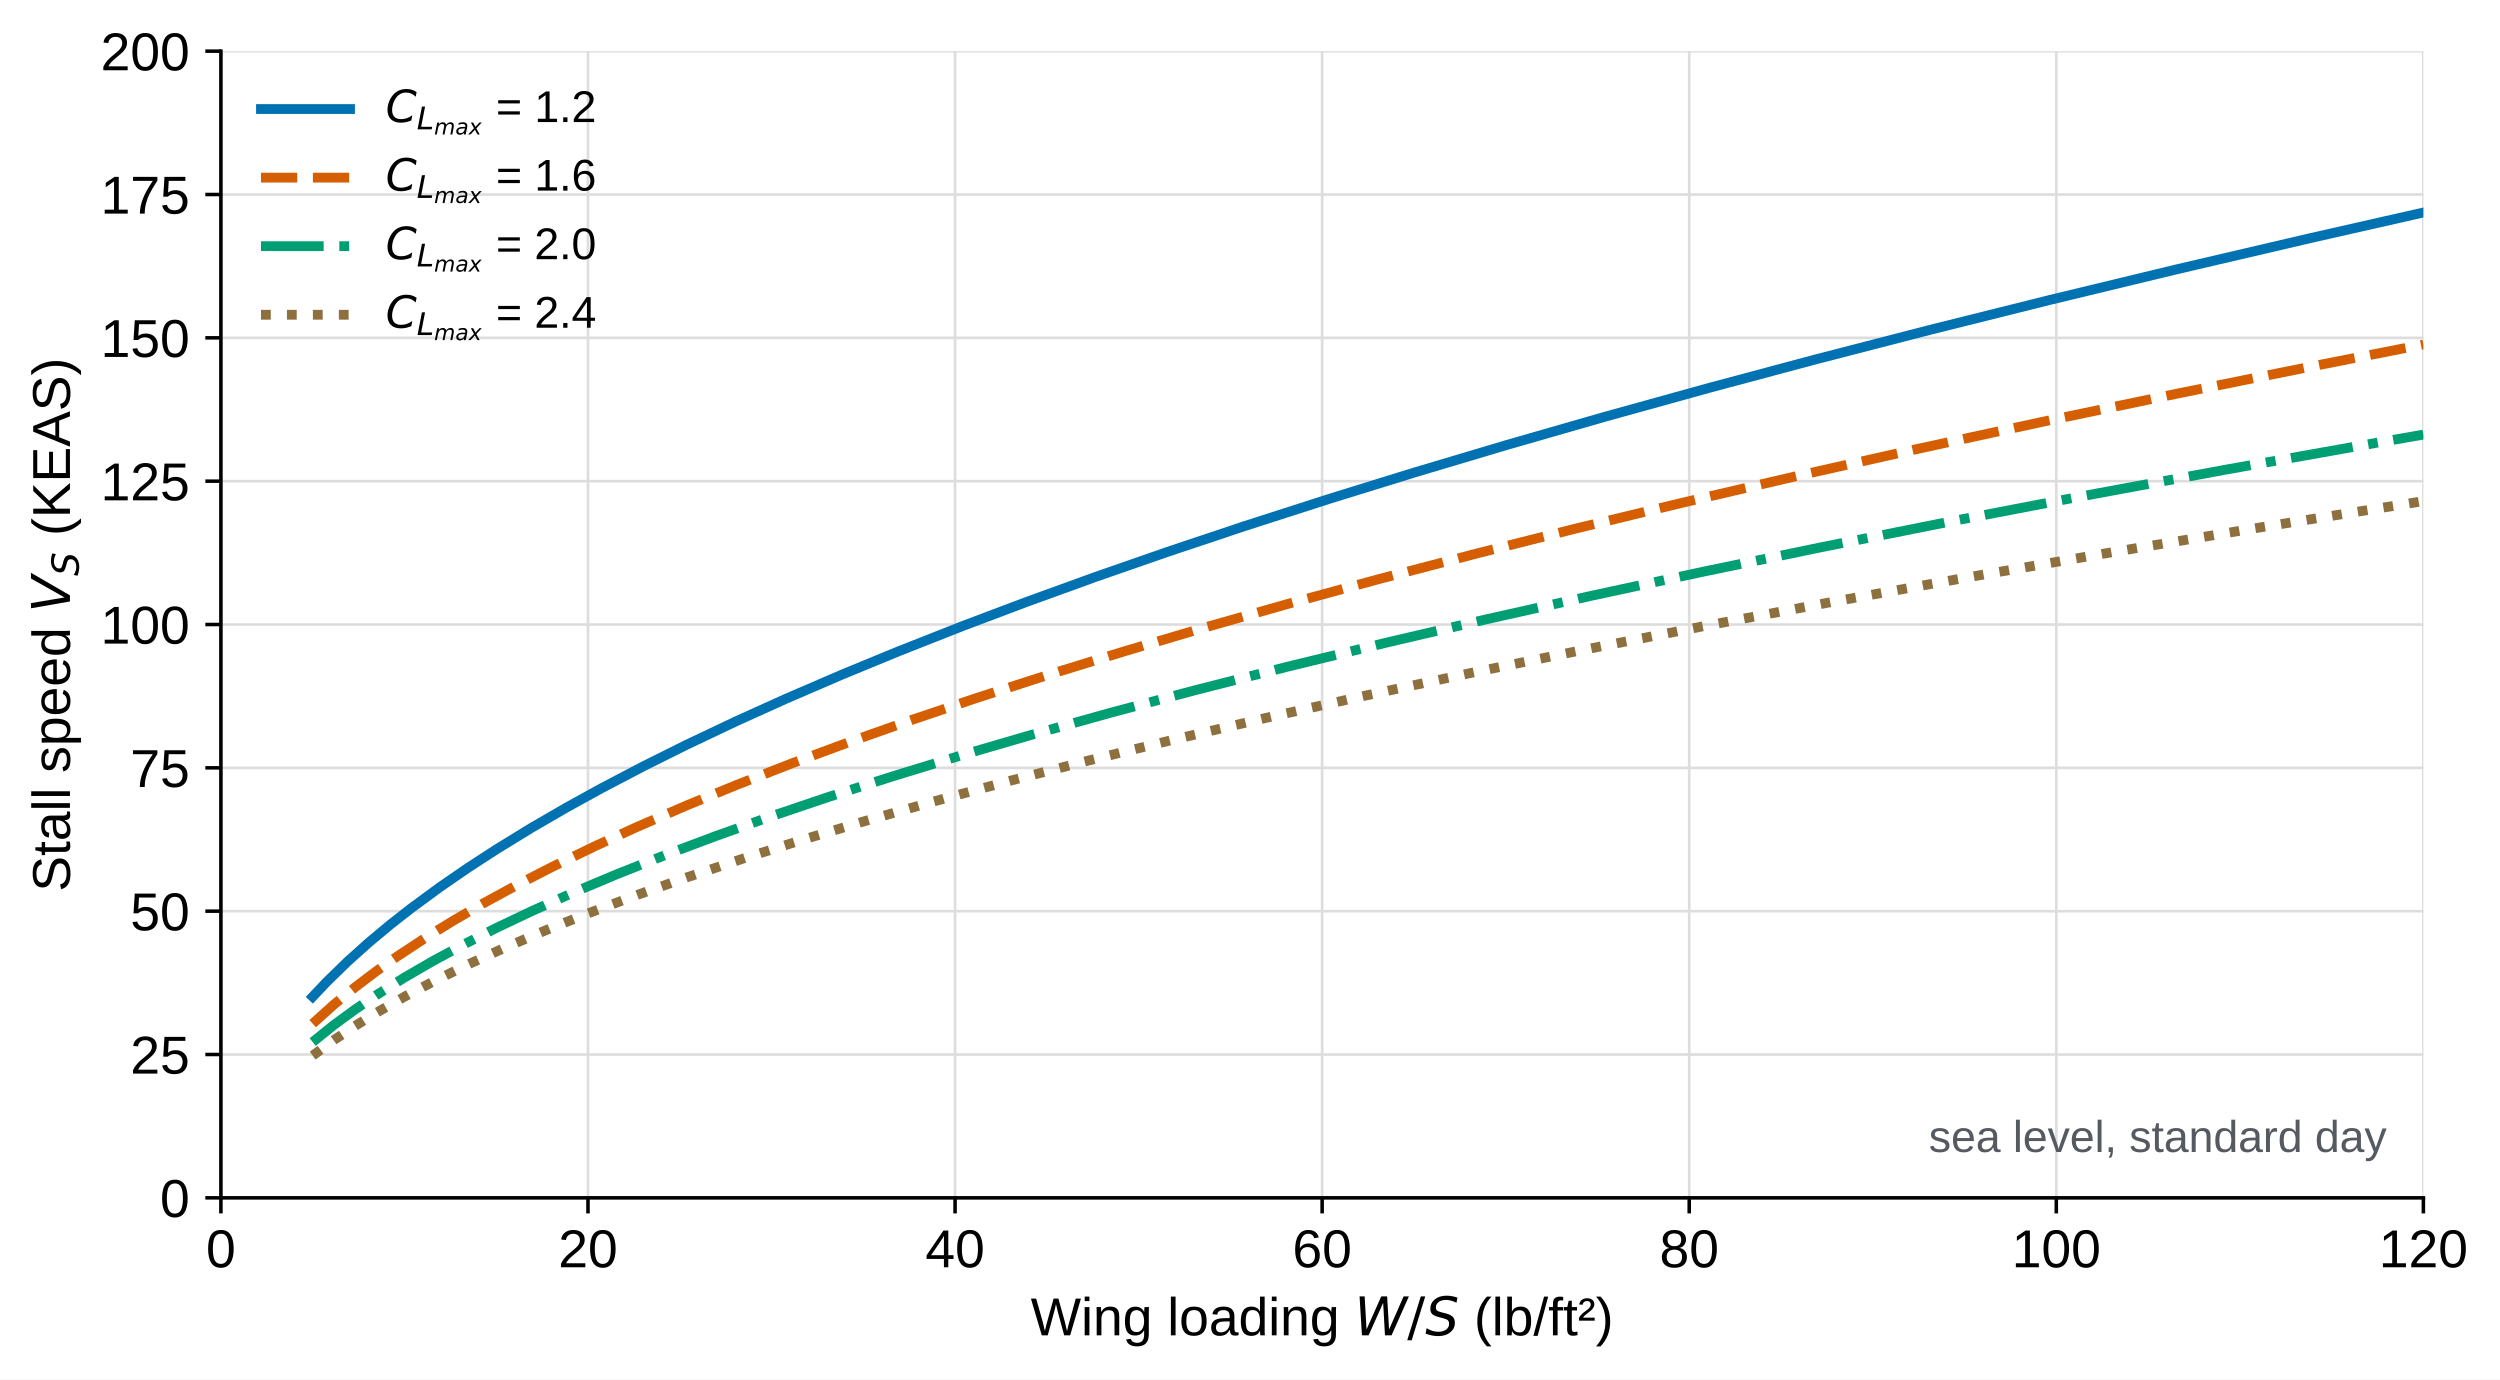
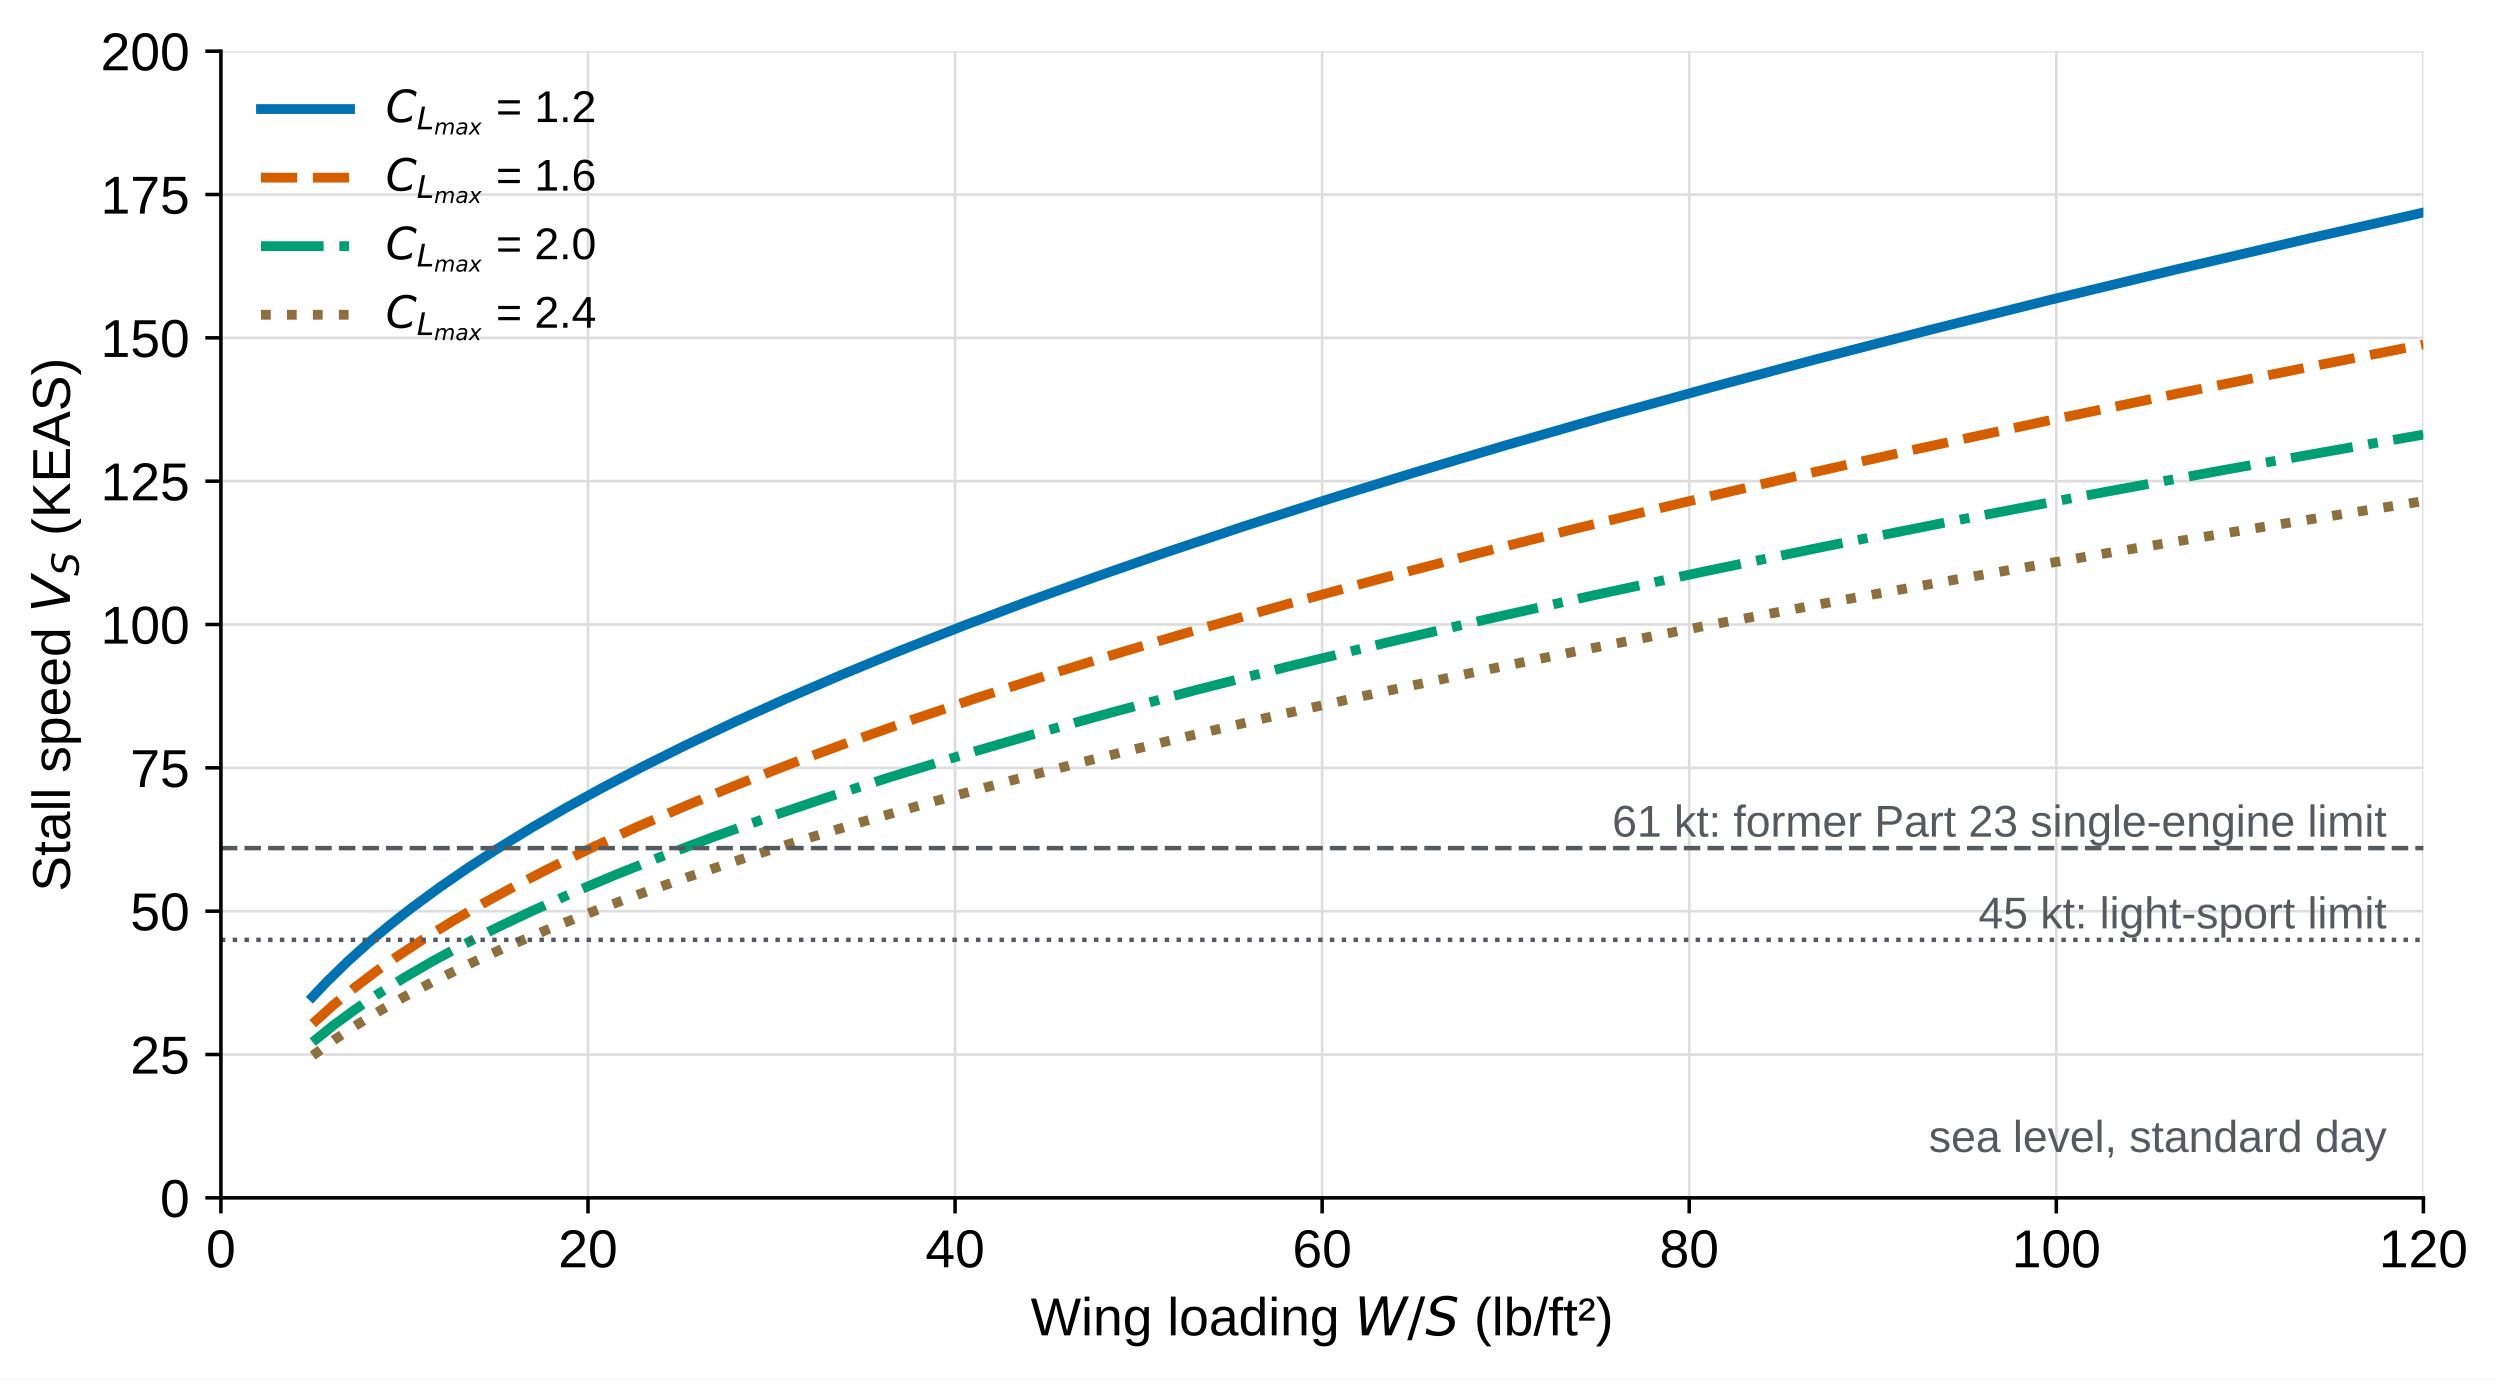
<svg xmlns="http://www.w3.org/2000/svg" xmlns:xlink="http://www.w3.org/1999/xlink" width="561.539pt" height="309.869pt" viewBox="0 0 561.539 309.869" version="1.1">
  <defs>
    <style type="text/css">*{stroke-linejoin: round; stroke-linecap: butt}</style>
  </defs>
  <g id="figure_1">
    <g id="patch_1">
      <path d="M 0 309.869  L 561.539 309.869  L 561.539 0  L 0 0  z " style="fill: #ffffff" />
    </g>
    <g id="axes_1">
      <g id="patch_2">
        <path d="M 49.619 269.055  L 544.329 269.055  L 544.329 11.495  L 49.619 11.495  z " style="fill: #ffffff" />
      </g>
      <g id="matplotlib.axis_1">
        <g id="xtick_1">
          <g id="line2d_1">
-             <path d="M 49.619 269.055  L 49.619 11.495  " clip-path="url(#p6d8893405a)" style="fill: none; stroke: #dddddd; stroke-width: 0.6; stroke-linecap: square" />
+             <path d="M 49.619 269.055  L 49.619 11.495  " clip-path="url(#p7ca2d8110e)" style="fill: none; stroke: #dddddd; stroke-width: 0.6; stroke-linecap: square" />
          </g>
          <g id="line2d_2">
            <defs>
-               <path id="mc93ff45667" d="M 0 0  L 0 3.5  " style="stroke: #000000; stroke-width: 0.8" />
+               <path id="m119103b085" d="M 0 0  L 0 3.5  " style="stroke: #000000; stroke-width: 0.8" />
            </defs>
            <g>
-               <use xlink:href="#mc93ff45667" x="49.619" y="269.055" style="stroke: #000000; stroke-width: 0.8" />
+               <use xlink:href="#m119103b085" x="49.619" y="269.055" style="stroke: #000000; stroke-width: 0.8" />
            </g>
          </g>
          <g id="text_1">
            <text style="font-size: 12px; font-family: 'Arial', 'Helvetica', 'DejaVu Sans', sans-serif; text-anchor: middle" x="49.619" y="284.644" transform="rotate(-0 49.61937 284.6441)">0</text>
          </g>
        </g>
        <g id="xtick_2">
          <g id="line2d_3">
-             <path d="M 132.071 269.055  L 132.071 11.495  " clip-path="url(#p6d8893405a)" style="fill: none; stroke: #dddddd; stroke-width: 0.6; stroke-linecap: square" />
+             <path d="M 132.071 269.055  L 132.071 11.495  " clip-path="url(#p7ca2d8110e)" style="fill: none; stroke: #dddddd; stroke-width: 0.6; stroke-linecap: square" />
          </g>
          <g id="line2d_4">
            <g>
-               <use xlink:href="#mc93ff45667" x="132.071" y="269.055" style="stroke: #000000; stroke-width: 0.8" />
+               <use xlink:href="#m119103b085" x="132.071" y="269.055" style="stroke: #000000; stroke-width: 0.8" />
            </g>
          </g>
          <g id="text_2">
            <text style="font-size: 12px; font-family: 'Arial', 'Helvetica', 'DejaVu Sans', sans-serif; text-anchor: middle" x="132.071" y="284.644" transform="rotate(-0 132.071 284.6441)">20</text>
          </g>
        </g>
        <g id="xtick_3">
          <g id="line2d_5">
-             <path d="M 214.523 269.055  L 214.523 11.495  " clip-path="url(#p6d8893405a)" style="fill: none; stroke: #dddddd; stroke-width: 0.6; stroke-linecap: square" />
+             <path d="M 214.523 269.055  L 214.523 11.495  " clip-path="url(#p7ca2d8110e)" style="fill: none; stroke: #dddddd; stroke-width: 0.6; stroke-linecap: square" />
          </g>
          <g id="line2d_6">
            <g>
-               <use xlink:href="#mc93ff45667" x="214.523" y="269.055" style="stroke: #000000; stroke-width: 0.8" />
+               <use xlink:href="#m119103b085" x="214.523" y="269.055" style="stroke: #000000; stroke-width: 0.8" />
            </g>
          </g>
          <g id="text_3">
            <text style="font-size: 12px; font-family: 'Arial', 'Helvetica', 'DejaVu Sans', sans-serif; text-anchor: middle" x="214.523" y="284.644" transform="rotate(-0 214.5227 284.6441)">40</text>
          </g>
        </g>
        <g id="xtick_4">
          <g id="line2d_7">
-             <path d="M 296.974 269.055  L 296.974 11.495  " clip-path="url(#p6d8893405a)" style="fill: none; stroke: #dddddd; stroke-width: 0.6; stroke-linecap: square" />
+             <path d="M 296.974 269.055  L 296.974 11.495  " clip-path="url(#p7ca2d8110e)" style="fill: none; stroke: #dddddd; stroke-width: 0.6; stroke-linecap: square" />
          </g>
          <g id="line2d_8">
            <g>
-               <use xlink:href="#mc93ff45667" x="296.974" y="269.055" style="stroke: #000000; stroke-width: 0.8" />
+               <use xlink:href="#m119103b085" x="296.974" y="269.055" style="stroke: #000000; stroke-width: 0.8" />
            </g>
          </g>
          <g id="text_4">
            <text style="font-size: 12px; font-family: 'Arial', 'Helvetica', 'DejaVu Sans', sans-serif; text-anchor: middle" x="296.974" y="284.644" transform="rotate(-0 296.9744 284.6441)">60</text>
          </g>
        </g>
        <g id="xtick_5">
          <g id="line2d_9">
-             <path d="M 379.426 269.055  L 379.426 11.495  " clip-path="url(#p6d8893405a)" style="fill: none; stroke: #dddddd; stroke-width: 0.6; stroke-linecap: square" />
+             <path d="M 379.426 269.055  L 379.426 11.495  " clip-path="url(#p7ca2d8110e)" style="fill: none; stroke: #dddddd; stroke-width: 0.6; stroke-linecap: square" />
          </g>
          <g id="line2d_10">
            <g>
-               <use xlink:href="#mc93ff45667" x="379.426" y="269.055" style="stroke: #000000; stroke-width: 0.8" />
+               <use xlink:href="#m119103b085" x="379.426" y="269.055" style="stroke: #000000; stroke-width: 0.8" />
            </g>
          </g>
          <g id="text_5">
            <text style="font-size: 12px; font-family: 'Arial', 'Helvetica', 'DejaVu Sans', sans-serif; text-anchor: middle" x="379.426" y="284.644" transform="rotate(-0 379.426 284.6441)">80</text>
          </g>
        </g>
        <g id="xtick_6">
          <g id="line2d_11">
-             <path d="M 461.878 269.055  L 461.878 11.495  " clip-path="url(#p6d8893405a)" style="fill: none; stroke: #dddddd; stroke-width: 0.6; stroke-linecap: square" />
+             <path d="M 461.878 269.055  L 461.878 11.495  " clip-path="url(#p7ca2d8110e)" style="fill: none; stroke: #dddddd; stroke-width: 0.6; stroke-linecap: square" />
          </g>
          <g id="line2d_12">
            <g>
-               <use xlink:href="#mc93ff45667" x="461.878" y="269.055" style="stroke: #000000; stroke-width: 0.8" />
+               <use xlink:href="#m119103b085" x="461.878" y="269.055" style="stroke: #000000; stroke-width: 0.8" />
            </g>
          </g>
          <g id="text_6">
            <text style="font-size: 12px; font-family: 'Arial', 'Helvetica', 'DejaVu Sans', sans-serif; text-anchor: middle" x="461.878" y="284.644" transform="rotate(-0 461.8777 284.6441)">100</text>
          </g>
        </g>
        <g id="xtick_7">
          <g id="line2d_13">
-             <path d="M 544.329 269.055  L 544.329 11.495  " clip-path="url(#p6d8893405a)" style="fill: none; stroke: #dddddd; stroke-width: 0.6; stroke-linecap: square" />
+             <path d="M 544.329 269.055  L 544.329 11.495  " clip-path="url(#p7ca2d8110e)" style="fill: none; stroke: #dddddd; stroke-width: 0.6; stroke-linecap: square" />
          </g>
          <g id="line2d_14">
            <g>
-               <use xlink:href="#mc93ff45667" x="544.329" y="269.055" style="stroke: #000000; stroke-width: 0.8" />
+               <use xlink:href="#m119103b085" x="544.329" y="269.055" style="stroke: #000000; stroke-width: 0.8" />
            </g>
          </g>
          <g id="text_7">
            <text style="font-size: 12px; font-family: 'Arial', 'Helvetica', 'DejaVu Sans', sans-serif; text-anchor: middle" x="544.329" y="284.644" transform="rotate(-0 544.3294 284.6441)">120</text>
          </g>
        </g>
        <g id="text_8">
          <g transform="translate(231.5144 300.0291)">
            <text>
              <tspan x="0" y="-0.094" style="font-size: 12px; font-family: 'Arial'">W</tspan>
              <tspan x="11.326" y="-0.094" style="font-size: 12px; font-family: 'Arial'">i</tspan>
              <tspan x="13.992" y="-0.094" style="font-size: 12px; font-family: 'Arial'">n</tspan>
              <tspan x="20.666" y="-0.094" style="font-size: 12px; font-family: 'Arial'">g</tspan>
              <tspan x="27.34" y="-0.094" style="font-size: 12px; font-family: 'Arial'"> </tspan>
              <tspan x="30.674" y="-0.094" style="font-size: 12px; font-family: 'Arial'">l</tspan>
              <tspan x="33.34" y="-0.094" style="font-size: 12px; font-family: 'Arial'">o</tspan>
              <tspan x="40.014" y="-0.094" style="font-size: 12px; font-family: 'Arial'">a</tspan>
              <tspan x="46.688" y="-0.094" style="font-size: 12px; font-family: 'Arial'">d</tspan>
              <tspan x="53.361" y="-0.094" style="font-size: 12px; font-family: 'Arial'">i</tspan>
              <tspan x="56.027" y="-0.094" style="font-size: 12px; font-family: 'Arial'">n</tspan>
              <tspan x="62.701" y="-0.094" style="font-size: 12px; font-family: 'Arial'">g</tspan>
              <tspan x="69.375" y="-0.094" style="font-size: 12px; font-family: 'Arial'"> </tspan>
              <tspan x="96.234" y="-0.094" style="font-size: 12px; font-family: 'Arial'"> </tspan>
              <tspan x="99.568" y="-0.094" style="font-size: 12px; font-family: 'Arial'">(</tspan>
              <tspan x="103.564" y="-0.094" style="font-size: 12px; font-family: 'Arial'">l</tspan>
              <tspan x="106.23" y="-0.094" style="font-size: 12px; font-family: 'Arial'">b</tspan>
              <tspan x="112.904" y="-0.094" style="font-size: 12px; font-family: 'Arial'">/</tspan>
              <tspan x="116.238" y="-0.094" style="font-size: 12px; font-family: 'Arial'">f</tspan>
              <tspan x="119.572" y="-0.094" style="font-size: 12px; font-family: 'Arial'">t</tspan>
              <tspan x="122.906" y="-0.094" style="font-size: 12px; font-family: 'Arial'">²</tspan>
              <tspan x="126.902" y="-0.094" style="font-size: 12px; font-family: 'Arial'">)</tspan>
              <tspan x="72.709" y="-0.094" style="font-style: oblique; font-size: 12px; font-family: 'DejaVu Sans'">W</tspan>
              <tspan x="88.617" y="-0.094" style="font-style: oblique; font-size: 12px; font-family: 'DejaVu Sans'">S</tspan>
              <tspan x="84.574" y="-0.094" style="font-size: 12px; font-family: 'DejaVu Sans'">/</tspan>
            </text>
          </g>
        </g>
      </g>
      <g id="matplotlib.axis_2">
        <g id="ytick_1">
          <g id="line2d_15">
-             <path d="M 49.619 269.055  L 544.329 269.055  " clip-path="url(#p6d8893405a)" style="fill: none; stroke: #dddddd; stroke-width: 0.6; stroke-linecap: square" />
+             <path d="M 49.619 269.055  L 544.329 269.055  " clip-path="url(#p7ca2d8110e)" style="fill: none; stroke: #dddddd; stroke-width: 0.6; stroke-linecap: square" />
          </g>
          <g id="line2d_16">
            <defs>
-               <path id="m3c335becba" d="M 0 0  L -3.5 0  " style="stroke: #000000; stroke-width: 0.8" />
+               <path id="m5a4d7360d6" d="M 0 0  L -3.5 0  " style="stroke: #000000; stroke-width: 0.8" />
            </defs>
            <g>
-               <use xlink:href="#m3c335becba" x="49.619" y="269.055" style="stroke: #000000; stroke-width: 0.8" />
+               <use xlink:href="#m5a4d7360d6" x="49.619" y="269.055" style="stroke: #000000; stroke-width: 0.8" />
            </g>
          </g>
          <g id="text_9">
            <text style="font-size: 12px; font-family: 'Arial', 'Helvetica', 'DejaVu Sans', sans-serif; text-anchor: end" x="42.619" y="273.349" transform="rotate(-0 42.61937 273.3494)">0</text>
          </g>
        </g>
        <g id="ytick_2">
          <g id="line2d_17">
-             <path d="M 49.619 236.86  L 544.329 236.86  " clip-path="url(#p6d8893405a)" style="fill: none; stroke: #dddddd; stroke-width: 0.6; stroke-linecap: square" />
+             <path d="M 49.619 236.86  L 544.329 236.86  " clip-path="url(#p7ca2d8110e)" style="fill: none; stroke: #dddddd; stroke-width: 0.6; stroke-linecap: square" />
          </g>
          <g id="line2d_18">
            <g>
-               <use xlink:href="#m3c335becba" x="49.619" y="236.86" style="stroke: #000000; stroke-width: 0.8" />
+               <use xlink:href="#m5a4d7360d6" x="49.619" y="236.86" style="stroke: #000000; stroke-width: 0.8" />
            </g>
          </g>
          <g id="text_10">
            <text style="font-size: 12px; font-family: 'Arial', 'Helvetica', 'DejaVu Sans', sans-serif; text-anchor: end" x="42.619" y="241.154" transform="rotate(-0 42.61937 241.1544)">25</text>
          </g>
        </g>
        <g id="ytick_3">
          <g id="line2d_19">
-             <path d="M 49.619 204.665  L 544.329 204.665  " clip-path="url(#p6d8893405a)" style="fill: none; stroke: #dddddd; stroke-width: 0.6; stroke-linecap: square" />
+             <path d="M 49.619 204.665  L 544.329 204.665  " clip-path="url(#p7ca2d8110e)" style="fill: none; stroke: #dddddd; stroke-width: 0.6; stroke-linecap: square" />
          </g>
          <g id="line2d_20">
            <g>
-               <use xlink:href="#m3c335becba" x="49.619" y="204.665" style="stroke: #000000; stroke-width: 0.8" />
+               <use xlink:href="#m5a4d7360d6" x="49.619" y="204.665" style="stroke: #000000; stroke-width: 0.8" />
            </g>
          </g>
          <g id="text_11">
            <text style="font-size: 12px; font-family: 'Arial', 'Helvetica', 'DejaVu Sans', sans-serif; text-anchor: end" x="42.619" y="208.959" transform="rotate(-0 42.61937 208.9594)">50</text>
          </g>
        </g>
        <g id="ytick_4">
          <g id="line2d_21">
-             <path d="M 49.619 172.47  L 544.329 172.47  " clip-path="url(#p6d8893405a)" style="fill: none; stroke: #dddddd; stroke-width: 0.6; stroke-linecap: square" />
+             <path d="M 49.619 172.47  L 544.329 172.47  " clip-path="url(#p7ca2d8110e)" style="fill: none; stroke: #dddddd; stroke-width: 0.6; stroke-linecap: square" />
          </g>
          <g id="line2d_22">
            <g>
-               <use xlink:href="#m3c335becba" x="49.619" y="172.47" style="stroke: #000000; stroke-width: 0.8" />
+               <use xlink:href="#m5a4d7360d6" x="49.619" y="172.47" style="stroke: #000000; stroke-width: 0.8" />
            </g>
          </g>
          <g id="text_12">
            <text style="font-size: 12px; font-family: 'Arial', 'Helvetica', 'DejaVu Sans', sans-serif; text-anchor: end" x="42.619" y="176.764" transform="rotate(-0 42.61937 176.7644)">75</text>
          </g>
        </g>
        <g id="ytick_5">
          <g id="line2d_23">
-             <path d="M 49.619 140.275  L 544.329 140.275  " clip-path="url(#p6d8893405a)" style="fill: none; stroke: #dddddd; stroke-width: 0.6; stroke-linecap: square" />
+             <path d="M 49.619 140.275  L 544.329 140.275  " clip-path="url(#p7ca2d8110e)" style="fill: none; stroke: #dddddd; stroke-width: 0.6; stroke-linecap: square" />
          </g>
          <g id="line2d_24">
            <g>
-               <use xlink:href="#m3c335becba" x="49.619" y="140.275" style="stroke: #000000; stroke-width: 0.8" />
+               <use xlink:href="#m5a4d7360d6" x="49.619" y="140.275" style="stroke: #000000; stroke-width: 0.8" />
            </g>
          </g>
          <g id="text_13">
            <text style="font-size: 12px; font-family: 'Arial', 'Helvetica', 'DejaVu Sans', sans-serif; text-anchor: end" x="42.619" y="144.569" transform="rotate(-0 42.61937 144.5694)">100</text>
          </g>
        </g>
        <g id="ytick_6">
          <g id="line2d_25">
-             <path d="M 49.619 108.08  L 544.329 108.08  " clip-path="url(#p6d8893405a)" style="fill: none; stroke: #dddddd; stroke-width: 0.6; stroke-linecap: square" />
+             <path d="M 49.619 108.08  L 544.329 108.08  " clip-path="url(#p7ca2d8110e)" style="fill: none; stroke: #dddddd; stroke-width: 0.6; stroke-linecap: square" />
          </g>
          <g id="line2d_26">
            <g>
-               <use xlink:href="#m3c335becba" x="49.619" y="108.08" style="stroke: #000000; stroke-width: 0.8" />
+               <use xlink:href="#m5a4d7360d6" x="49.619" y="108.08" style="stroke: #000000; stroke-width: 0.8" />
            </g>
          </g>
          <g id="text_14">
            <text style="font-size: 12px; font-family: 'Arial', 'Helvetica', 'DejaVu Sans', sans-serif; text-anchor: end" x="42.619" y="112.374" transform="rotate(-0 42.61937 112.3744)">125</text>
          </g>
        </g>
        <g id="ytick_7">
          <g id="line2d_27">
-             <path d="M 49.619 75.885  L 544.329 75.885  " clip-path="url(#p6d8893405a)" style="fill: none; stroke: #dddddd; stroke-width: 0.6; stroke-linecap: square" />
+             <path d="M 49.619 75.885  L 544.329 75.885  " clip-path="url(#p7ca2d8110e)" style="fill: none; stroke: #dddddd; stroke-width: 0.6; stroke-linecap: square" />
          </g>
          <g id="line2d_28">
            <g>
-               <use xlink:href="#m3c335becba" x="49.619" y="75.885" style="stroke: #000000; stroke-width: 0.8" />
+               <use xlink:href="#m5a4d7360d6" x="49.619" y="75.885" style="stroke: #000000; stroke-width: 0.8" />
            </g>
          </g>
          <g id="text_15">
            <text style="font-size: 12px; font-family: 'Arial', 'Helvetica', 'DejaVu Sans', sans-serif; text-anchor: end" x="42.619" y="80.179" transform="rotate(-0 42.61937 80.17937)">150</text>
          </g>
        </g>
        <g id="ytick_8">
          <g id="line2d_29">
-             <path d="M 49.619 43.69  L 544.329 43.69  " clip-path="url(#p6d8893405a)" style="fill: none; stroke: #dddddd; stroke-width: 0.6; stroke-linecap: square" />
+             <path d="M 49.619 43.69  L 544.329 43.69  " clip-path="url(#p7ca2d8110e)" style="fill: none; stroke: #dddddd; stroke-width: 0.6; stroke-linecap: square" />
          </g>
          <g id="line2d_30">
            <g>
-               <use xlink:href="#m3c335becba" x="49.619" y="43.69" style="stroke: #000000; stroke-width: 0.8" />
+               <use xlink:href="#m5a4d7360d6" x="49.619" y="43.69" style="stroke: #000000; stroke-width: 0.8" />
            </g>
          </g>
          <g id="text_16">
            <text style="font-size: 12px; font-family: 'Arial', 'Helvetica', 'DejaVu Sans', sans-serif; text-anchor: end" x="42.619" y="47.984" transform="rotate(-0 42.61937 47.98438)">175</text>
          </g>
        </g>
        <g id="ytick_9">
          <g id="line2d_31">
-             <path d="M 49.619 11.495  L 544.329 11.495  " clip-path="url(#p6d8893405a)" style="fill: none; stroke: #dddddd; stroke-width: 0.6; stroke-linecap: square" />
+             <path d="M 49.619 11.495  L 544.329 11.495  " clip-path="url(#p7ca2d8110e)" style="fill: none; stroke: #dddddd; stroke-width: 0.6; stroke-linecap: square" />
          </g>
          <g id="line2d_32">
            <g>
-               <use xlink:href="#m3c335becba" x="49.619" y="11.495" style="stroke: #000000; stroke-width: 0.8" />
+               <use xlink:href="#m5a4d7360d6" x="49.619" y="11.495" style="stroke: #000000; stroke-width: 0.8" />
            </g>
          </g>
          <g id="text_17">
            <text style="font-size: 12px; font-family: 'Arial', 'Helvetica', 'DejaVu Sans', sans-serif; text-anchor: end" x="42.619" y="15.789" transform="rotate(-0 42.61937 15.78937)">200</text>
          </g>
        </g>
        <g id="text_18">
          <g transform="translate(15.96 200.2747) rotate(-90)">
            <text>
              <tspan x="0" y="-0.25" style="font-size: 12px; font-family: 'Arial'">S</tspan>
              <tspan x="8.004" y="-0.25" style="font-size: 12px; font-family: 'Arial'">t</tspan>
              <tspan x="11.338" y="-0.25" style="font-size: 12px; font-family: 'Arial'">a</tspan>
              <tspan x="18.012" y="-0.25" style="font-size: 12px; font-family: 'Arial'">l</tspan>
              <tspan x="20.678" y="-0.25" style="font-size: 12px; font-family: 'Arial'">l</tspan>
              <tspan x="23.344" y="-0.25" style="font-size: 12px; font-family: 'Arial'"> </tspan>
              <tspan x="26.678" y="-0.25" style="font-size: 12px; font-family: 'Arial'">s</tspan>
              <tspan x="32.678" y="-0.25" style="font-size: 12px; font-family: 'Arial'">p</tspan>
              <tspan x="39.352" y="-0.25" style="font-size: 12px; font-family: 'Arial'">e</tspan>
              <tspan x="46.025" y="-0.25" style="font-size: 12px; font-family: 'Arial'">e</tspan>
              <tspan x="52.699" y="-0.25" style="font-size: 12px; font-family: 'Arial'">d</tspan>
              <tspan x="59.373" y="-0.25" style="font-size: 12px; font-family: 'Arial'"> </tspan>
              <tspan x="76.576" y="-0.25" style="font-size: 12px; font-family: 'Arial'"> </tspan>
              <tspan x="79.91" y="-0.25" style="font-size: 12px; font-family: 'Arial'">(</tspan>
              <tspan x="83.906" y="-0.25" style="font-size: 12px; font-family: 'Arial'">K</tspan>
              <tspan x="91.91" y="-0.25" style="font-size: 12px; font-family: 'Arial'">E</tspan>
              <tspan x="99.914" y="-0.25" style="font-size: 12px; font-family: 'Arial'">A</tspan>
              <tspan x="107.918" y="-0.25" style="font-size: 12px; font-family: 'Arial'">S</tspan>
              <tspan x="115.922" y="-0.25" style="font-size: 12px; font-family: 'Arial'">)</tspan>
              <tspan x="62.707" y="-0.25" style="font-style: oblique; font-size: 12px; font-family: 'DejaVu Sans'">V</tspan>
              <tspan x="70.916" y="1.719" style="font-style: oblique; font-size: 8.4px; font-family: 'DejaVu Sans'">S</tspan>
            </text>
          </g>
        </g>
      </g>
      <g id="line2d_33">
-         <path d="M 70.232 223.877  L 73.404 220.526  L 78.16 215.894  L 82.917 211.635  L 87.674 207.671  L 92.431 203.947  L 98.773 199.291  L 105.116 194.926  L 111.458 190.805  L 119.386 185.94  L 127.314 181.345  L 135.242 176.978  L 144.756 171.998  L 154.27 167.261  L 165.369 161.998  L 176.468 156.983  L 189.153 151.513  L 201.838 146.286  L 216.108 140.661  L 230.379 135.271  L 246.235 129.527  L 262.091 124.01  L 279.533 118.174  L 298.56 112.054  L 317.587 106.165  L 338.2 100.016  L 360.399 93.635  L 384.183 87.046  L 407.967 80.688  L 433.337 74.134  L 460.292 67.404  L 488.833 60.514  L 518.96 53.481  L 544.329 47.731  L 544.329 47.731  " clip-path="url(#p6d8893405a)" style="fill: none; stroke: #0072b2; stroke-width: 2.2; stroke-linecap: square" />
+         <path d="M 70.232 223.877  L 73.404 220.526  L 78.16 215.894  L 82.917 211.635  L 87.674 207.671  L 92.431 203.947  L 98.773 199.291  L 105.116 194.926  L 111.458 190.805  L 119.386 185.94  L 127.314 181.345  L 135.242 176.978  L 144.756 171.998  L 154.27 167.261  L 165.369 161.998  L 176.468 156.983  L 189.153 151.513  L 201.838 146.286  L 216.108 140.661  L 230.379 135.271  L 246.235 129.527  L 262.091 124.01  L 279.533 118.174  L 298.56 112.054  L 317.587 106.165  L 338.2 100.016  L 360.399 93.635  L 384.183 87.046  L 407.967 80.688  L 433.337 74.134  L 460.292 67.404  L 488.833 60.514  L 518.96 53.481  L 544.329 47.731  L 544.329 47.731  " clip-path="url(#p7ca2d8110e)" style="fill: none; stroke: #0072b2; stroke-width: 2.2; stroke-linecap: square" />
      </g>
      <g id="line2d_34">
-         <path d="M 70.232 229.93  L 74.989 225.65  L 79.746 221.755  L 84.503 218.158  L 89.26 214.798  L 95.602 210.619  L 101.944 206.719  L 108.287 203.049  L 116.215 198.73  L 124.143 194.662  L 133.657 190.056  L 143.17 185.704  L 154.27 180.898  L 165.369 176.341  L 178.054 171.393  L 190.739 166.684  L 205.009 161.632  L 219.28 156.808  L 235.136 151.68  L 252.577 146.286  L 270.019 141.12  L 289.046 135.712  L 309.659 130.09  L 331.858 124.28  L 354.056 118.695  L 377.84 112.932  L 403.21 107.01  L 430.166 100.947  L 458.706 94.757  L 488.833 88.453  L 520.545 82.047  L 544.329 77.383  L 544.329 77.383  " clip-path="url(#p6d8893405a)" style="fill: none; stroke-dasharray: 8.14,3.52; stroke-dashoffset: 0; stroke: #d55e00; stroke-width: 2.2" />
+         <path d="M 70.232 229.93  L 74.989 225.65  L 79.746 221.755  L 84.503 218.158  L 89.26 214.798  L 95.602 210.619  L 101.944 206.719  L 108.287 203.049  L 116.215 198.73  L 124.143 194.662  L 133.657 190.056  L 143.17 185.704  L 154.27 180.898  L 165.369 176.341  L 178.054 171.393  L 190.739 166.684  L 205.009 161.632  L 219.28 156.808  L 235.136 151.68  L 252.577 146.286  L 270.019 141.12  L 289.046 135.712  L 309.659 130.09  L 331.858 124.28  L 354.056 118.695  L 377.84 112.932  L 403.21 107.01  L 430.166 100.947  L 458.706 94.757  L 488.833 88.453  L 520.545 82.047  L 544.329 77.383  L 544.329 77.383  " clip-path="url(#p7ca2d8110e)" style="fill: none; stroke-dasharray: 8.14,3.52; stroke-dashoffset: 0; stroke: #d55e00; stroke-width: 2.2" />
      </g>
      <g id="line2d_35">
-         <path d="M 70.232 234.06  L 74.989 230.232  L 79.746 226.749  L 84.503 223.531  L 90.845 219.565  L 97.188 215.894  L 103.53 212.461  L 111.458 208.443  L 119.386 204.674  L 128.9 200.425  L 138.413 196.424  L 149.513 192.018  L 160.612 187.851  L 173.297 183.336  L 185.982 179.048  L 200.252 174.455  L 216.108 169.601  L 231.964 164.973  L 249.406 160.109  L 268.433 155.039  L 289.046 149.789  L 311.245 144.383  L 333.443 139.201  L 357.228 133.87  L 382.597 128.406  L 409.553 122.824  L 438.094 117.137  L 468.22 111.356  L 499.932 105.492  L 534.816 99.275  L 544.329 97.618  L 544.329 97.618  " clip-path="url(#p6d8893405a)" style="fill: none; stroke-dasharray: 14.08,3.52,2.2,3.52; stroke-dashoffset: 0; stroke: #009e73; stroke-width: 2.2" />
+         <path d="M 70.232 234.06  L 74.989 230.232  L 79.746 226.749  L 84.503 223.531  L 90.845 219.565  L 97.188 215.894  L 103.53 212.461  L 111.458 208.443  L 119.386 204.674  L 128.9 200.425  L 138.413 196.424  L 149.513 192.018  L 160.612 187.851  L 173.297 183.336  L 185.982 179.048  L 200.252 174.455  L 216.108 169.601  L 231.964 164.973  L 249.406 160.109  L 268.433 155.039  L 289.046 149.789  L 311.245 144.383  L 333.443 139.201  L 357.228 133.87  L 382.597 128.406  L 409.553 122.824  L 438.094 117.137  L 468.22 111.356  L 499.932 105.492  L 534.816 99.275  L 544.329 97.618  L 544.329 97.618  " clip-path="url(#p7ca2d8110e)" style="fill: none; stroke-dasharray: 14.08,3.52,2.2,3.52; stroke-dashoffset: 0; stroke: #009e73; stroke-width: 2.2" />
      </g>
      <g id="line2d_36">
-         <path d="M 70.232 237.109  L 74.989 233.615  L 79.746 230.435  L 84.503 227.497  L 90.845 223.877  L 97.188 220.526  L 105.116 216.638  L 113.044 213.019  L 122.557 208.963  L 132.071 205.164  L 143.17 200.999  L 154.27 197.075  L 166.954 192.838  L 179.639 188.824  L 193.91 184.535  L 209.766 180.012  L 227.208 175.289  L 244.649 170.792  L 263.677 166.11  L 284.29 161.268  L 306.488 156.285  L 330.272 151.18  L 355.642 145.967  L 382.597 140.661  L 411.138 135.271  L 441.265 129.808  L 472.977 124.28  L 507.86 118.434  L 544.329 112.555  L 544.329 112.555  " clip-path="url(#p6d8893405a)" style="fill: none; stroke-dasharray: 2.2,3.63; stroke-dashoffset: 0; stroke: #8e6f3e; stroke-width: 2.2" />
+         <path d="M 70.232 237.109  L 74.989 233.615  L 79.746 230.435  L 84.503 227.497  L 90.845 223.877  L 97.188 220.526  L 105.116 216.638  L 113.044 213.019  L 122.557 208.963  L 132.071 205.164  L 143.17 200.999  L 154.27 197.075  L 166.954 192.838  L 179.639 188.824  L 193.91 184.535  L 209.766 180.012  L 227.208 175.289  L 244.649 170.792  L 263.677 166.11  L 284.29 161.268  L 306.488 156.285  L 330.272 151.18  L 355.642 145.967  L 382.597 140.661  L 411.138 135.271  L 441.265 129.808  L 472.977 124.28  L 507.86 118.434  L 544.329 112.555  L 544.329 112.555  " clip-path="url(#p7ca2d8110e)" style="fill: none; stroke-dasharray: 2.2,3.63; stroke-dashoffset: 0; stroke: #8e6f3e; stroke-width: 2.2" />
+       </g>
+       <g id="line2d_37">
+         <path d="M 49.619 190.499  L 544.329 190.499  " clip-path="url(#p7ca2d8110e)" style="fill: none; stroke-dasharray: 3.7,1.6; stroke-dashoffset: 0; stroke: #555960" />
+       </g>
+       <g id="line2d_38">
+         <path d="M 49.619 211.104  L 544.329 211.104  " clip-path="url(#p7ca2d8110e)" style="fill: none; stroke-dasharray: 1,1.65; stroke-dashoffset: 0; stroke: #555960" />
      </g>
      <g id="patch_3">
        <path d="M 49.619 269.055  L 49.619 11.495  " style="fill: none; stroke: #000000; stroke-width: 0.8; stroke-linejoin: miter; stroke-linecap: square" />
      </g>
      <g id="patch_4">
        <path d="M 49.619 269.055  L 544.329 269.055  " style="fill: none; stroke: #000000; stroke-width: 0.8; stroke-linejoin: miter; stroke-linecap: square" />
      </g>
      <g id="text_19">
+         <text style="font-size: 10px; font-family: 'Arial', 'Helvetica', 'DejaVu Sans', sans-serif; text-anchor: end; fill: #555960" x="536.084" y="187.923" transform="rotate(-0 536.0842 187.9233)">61 kt: former Part 23 single-engine limit</text>
+       </g>
+       <g id="text_20">
+         <text style="font-size: 10px; font-family: 'Arial', 'Helvetica', 'DejaVu Sans', sans-serif; text-anchor: end; fill: #555960" x="536.084" y="208.528" transform="rotate(-0 536.0842 208.5281)">45 kt: light-sport limit</text>
+       </g>
+       <g id="text_21">
        <text style="font-size: 10px; font-family: 'Arial', 'Helvetica', 'DejaVu Sans', sans-serif; text-anchor: end; fill: #555960" x="536.084" y="258.752" transform="rotate(-0 536.0842 258.7523)">sea level, standard day</text>
      </g>
      <g id="legend_1">
-         <g id="line2d_37">
+         <g id="line2d_39">
          <path d="M 58.619 24.495  L 68.619 24.495  L 78.619 24.495  " style="fill: none; stroke: #0072b2; stroke-width: 2.2; stroke-linecap: square" />
        </g>
-         <g id="text_20">
+         <g id="text_22">
          <g transform="translate(86.61938 27.99469)">
            <text>
              <tspan x="0" y="-0.578" style="font-style: oblique; font-size: 10px; font-family: 'DejaVu Sans'">C</tspan>
              <tspan x="6.982" y="1.062" style="font-style: oblique; font-size: 7px; font-family: 'DejaVu Sans'">L</tspan>
              <tspan x="10.882" y="2.211" style="font-style: oblique; font-size: 4.9px; font-family: 'DejaVu Sans'">m</tspan>
              <tspan x="15.656" y="2.211" style="font-style: oblique; font-size: 4.9px; font-family: 'DejaVu Sans'">a</tspan>
              <tspan x="18.658" y="2.211" style="font-style: oblique; font-size: 4.9px; font-family: 'DejaVu Sans'">x</tspan>
              <tspan x="22.023" y="-0.578" style="font-size: 10px; font-family: 'Arial'"> </tspan>
              <tspan x="24.801" y="-0.578" style="font-size: 10px; font-family: 'Arial'">=</tspan>
              <tspan x="30.641" y="-0.578" style="font-size: 10px; font-family: 'Arial'"> </tspan>
              <tspan x="33.419" y="-0.578" style="font-size: 10px; font-family: 'Arial'">1</tspan>
              <tspan x="38.981" y="-0.578" style="font-size: 10px; font-family: 'Arial'">.</tspan>
              <tspan x="41.759" y="-0.578" style="font-size: 10px; font-family: 'Arial'">2</tspan>
            </text>
          </g>
        </g>
-         <g id="line2d_38">
+         <g id="line2d_40">
          <path d="M 58.619 39.895  L 68.619 39.895  L 78.619 39.895  " style="fill: none; stroke-dasharray: 8.14,3.52; stroke-dashoffset: 0; stroke: #d55e00; stroke-width: 2.2" />
        </g>
-         <g id="text_21">
+         <g id="text_23">
          <g transform="translate(86.61938 43.39469)">
            <text>
              <tspan x="0" y="-0.578" style="font-style: oblique; font-size: 10px; font-family: 'DejaVu Sans'">C</tspan>
              <tspan x="6.982" y="1.062" style="font-style: oblique; font-size: 7px; font-family: 'DejaVu Sans'">L</tspan>
              <tspan x="10.882" y="2.211" style="font-style: oblique; font-size: 4.9px; font-family: 'DejaVu Sans'">m</tspan>
              <tspan x="15.656" y="2.211" style="font-style: oblique; font-size: 4.9px; font-family: 'DejaVu Sans'">a</tspan>
              <tspan x="18.658" y="2.211" style="font-style: oblique; font-size: 4.9px; font-family: 'DejaVu Sans'">x</tspan>
              <tspan x="22.023" y="-0.578" style="font-size: 10px; font-family: 'Arial'"> </tspan>
              <tspan x="24.801" y="-0.578" style="font-size: 10px; font-family: 'Arial'">=</tspan>
              <tspan x="30.641" y="-0.578" style="font-size: 10px; font-family: 'Arial'"> </tspan>
              <tspan x="33.419" y="-0.578" style="font-size: 10px; font-family: 'Arial'">1</tspan>
              <tspan x="38.981" y="-0.578" style="font-size: 10px; font-family: 'Arial'">.</tspan>
              <tspan x="41.759" y="-0.578" style="font-size: 10px; font-family: 'Arial'">6</tspan>
            </text>
          </g>
        </g>
-         <g id="line2d_39">
+         <g id="line2d_41">
          <path d="M 58.619 55.295  L 68.619 55.295  L 78.619 55.295  " style="fill: none; stroke-dasharray: 14.08,3.52,2.2,3.52; stroke-dashoffset: 0; stroke: #009e73; stroke-width: 2.2" />
        </g>
-         <g id="text_22">
+         <g id="text_24">
          <g transform="translate(86.61938 58.79469)">
            <text>
              <tspan x="0" y="-0.578" style="font-style: oblique; font-size: 10px; font-family: 'DejaVu Sans'">C</tspan>
              <tspan x="6.982" y="1.062" style="font-style: oblique; font-size: 7px; font-family: 'DejaVu Sans'">L</tspan>
              <tspan x="10.882" y="2.211" style="font-style: oblique; font-size: 4.9px; font-family: 'DejaVu Sans'">m</tspan>
              <tspan x="15.656" y="2.211" style="font-style: oblique; font-size: 4.9px; font-family: 'DejaVu Sans'">a</tspan>
              <tspan x="18.658" y="2.211" style="font-style: oblique; font-size: 4.9px; font-family: 'DejaVu Sans'">x</tspan>
              <tspan x="22.023" y="-0.578" style="font-size: 10px; font-family: 'Arial'"> </tspan>
              <tspan x="24.801" y="-0.578" style="font-size: 10px; font-family: 'Arial'">=</tspan>
              <tspan x="30.641" y="-0.578" style="font-size: 10px; font-family: 'Arial'"> </tspan>
              <tspan x="33.419" y="-0.578" style="font-size: 10px; font-family: 'Arial'">2</tspan>
              <tspan x="38.981" y="-0.578" style="font-size: 10px; font-family: 'Arial'">.</tspan>
              <tspan x="41.759" y="-0.578" style="font-size: 10px; font-family: 'Arial'">0</tspan>
            </text>
          </g>
        </g>
-         <g id="line2d_40">
+         <g id="line2d_42">
          <path d="M 58.619 70.695  L 68.619 70.695  L 78.619 70.695  " style="fill: none; stroke-dasharray: 2.2,3.63; stroke-dashoffset: 0; stroke: #8e6f3e; stroke-width: 2.2" />
        </g>
-         <g id="text_23">
+         <g id="text_25">
          <g transform="translate(86.61938 74.19469)">
            <text>
              <tspan x="0" y="-0.578" style="font-style: oblique; font-size: 10px; font-family: 'DejaVu Sans'">C</tspan>
              <tspan x="6.982" y="1.062" style="font-style: oblique; font-size: 7px; font-family: 'DejaVu Sans'">L</tspan>
              <tspan x="10.882" y="2.211" style="font-style: oblique; font-size: 4.9px; font-family: 'DejaVu Sans'">m</tspan>
              <tspan x="15.656" y="2.211" style="font-style: oblique; font-size: 4.9px; font-family: 'DejaVu Sans'">a</tspan>
              <tspan x="18.658" y="2.211" style="font-style: oblique; font-size: 4.9px; font-family: 'DejaVu Sans'">x</tspan>
              <tspan x="22.023" y="-0.578" style="font-size: 10px; font-family: 'Arial'"> </tspan>
              <tspan x="24.801" y="-0.578" style="font-size: 10px; font-family: 'Arial'">=</tspan>
              <tspan x="30.641" y="-0.578" style="font-size: 10px; font-family: 'Arial'"> </tspan>
              <tspan x="33.419" y="-0.578" style="font-size: 10px; font-family: 'Arial'">2</tspan>
              <tspan x="38.981" y="-0.578" style="font-size: 10px; font-family: 'Arial'">.</tspan>
              <tspan x="41.759" y="-0.578" style="font-size: 10px; font-family: 'Arial'">4</tspan>
            </text>
          </g>
        </g>
      </g>
    </g>
  </g>
  <defs>
-     <clipPath id="p6d8893405a">
+     <clipPath id="p7ca2d8110e">
      <rect x="49.619" y="11.495" width="494.71" height="257.56" />
    </clipPath>
  </defs>
</svg>
